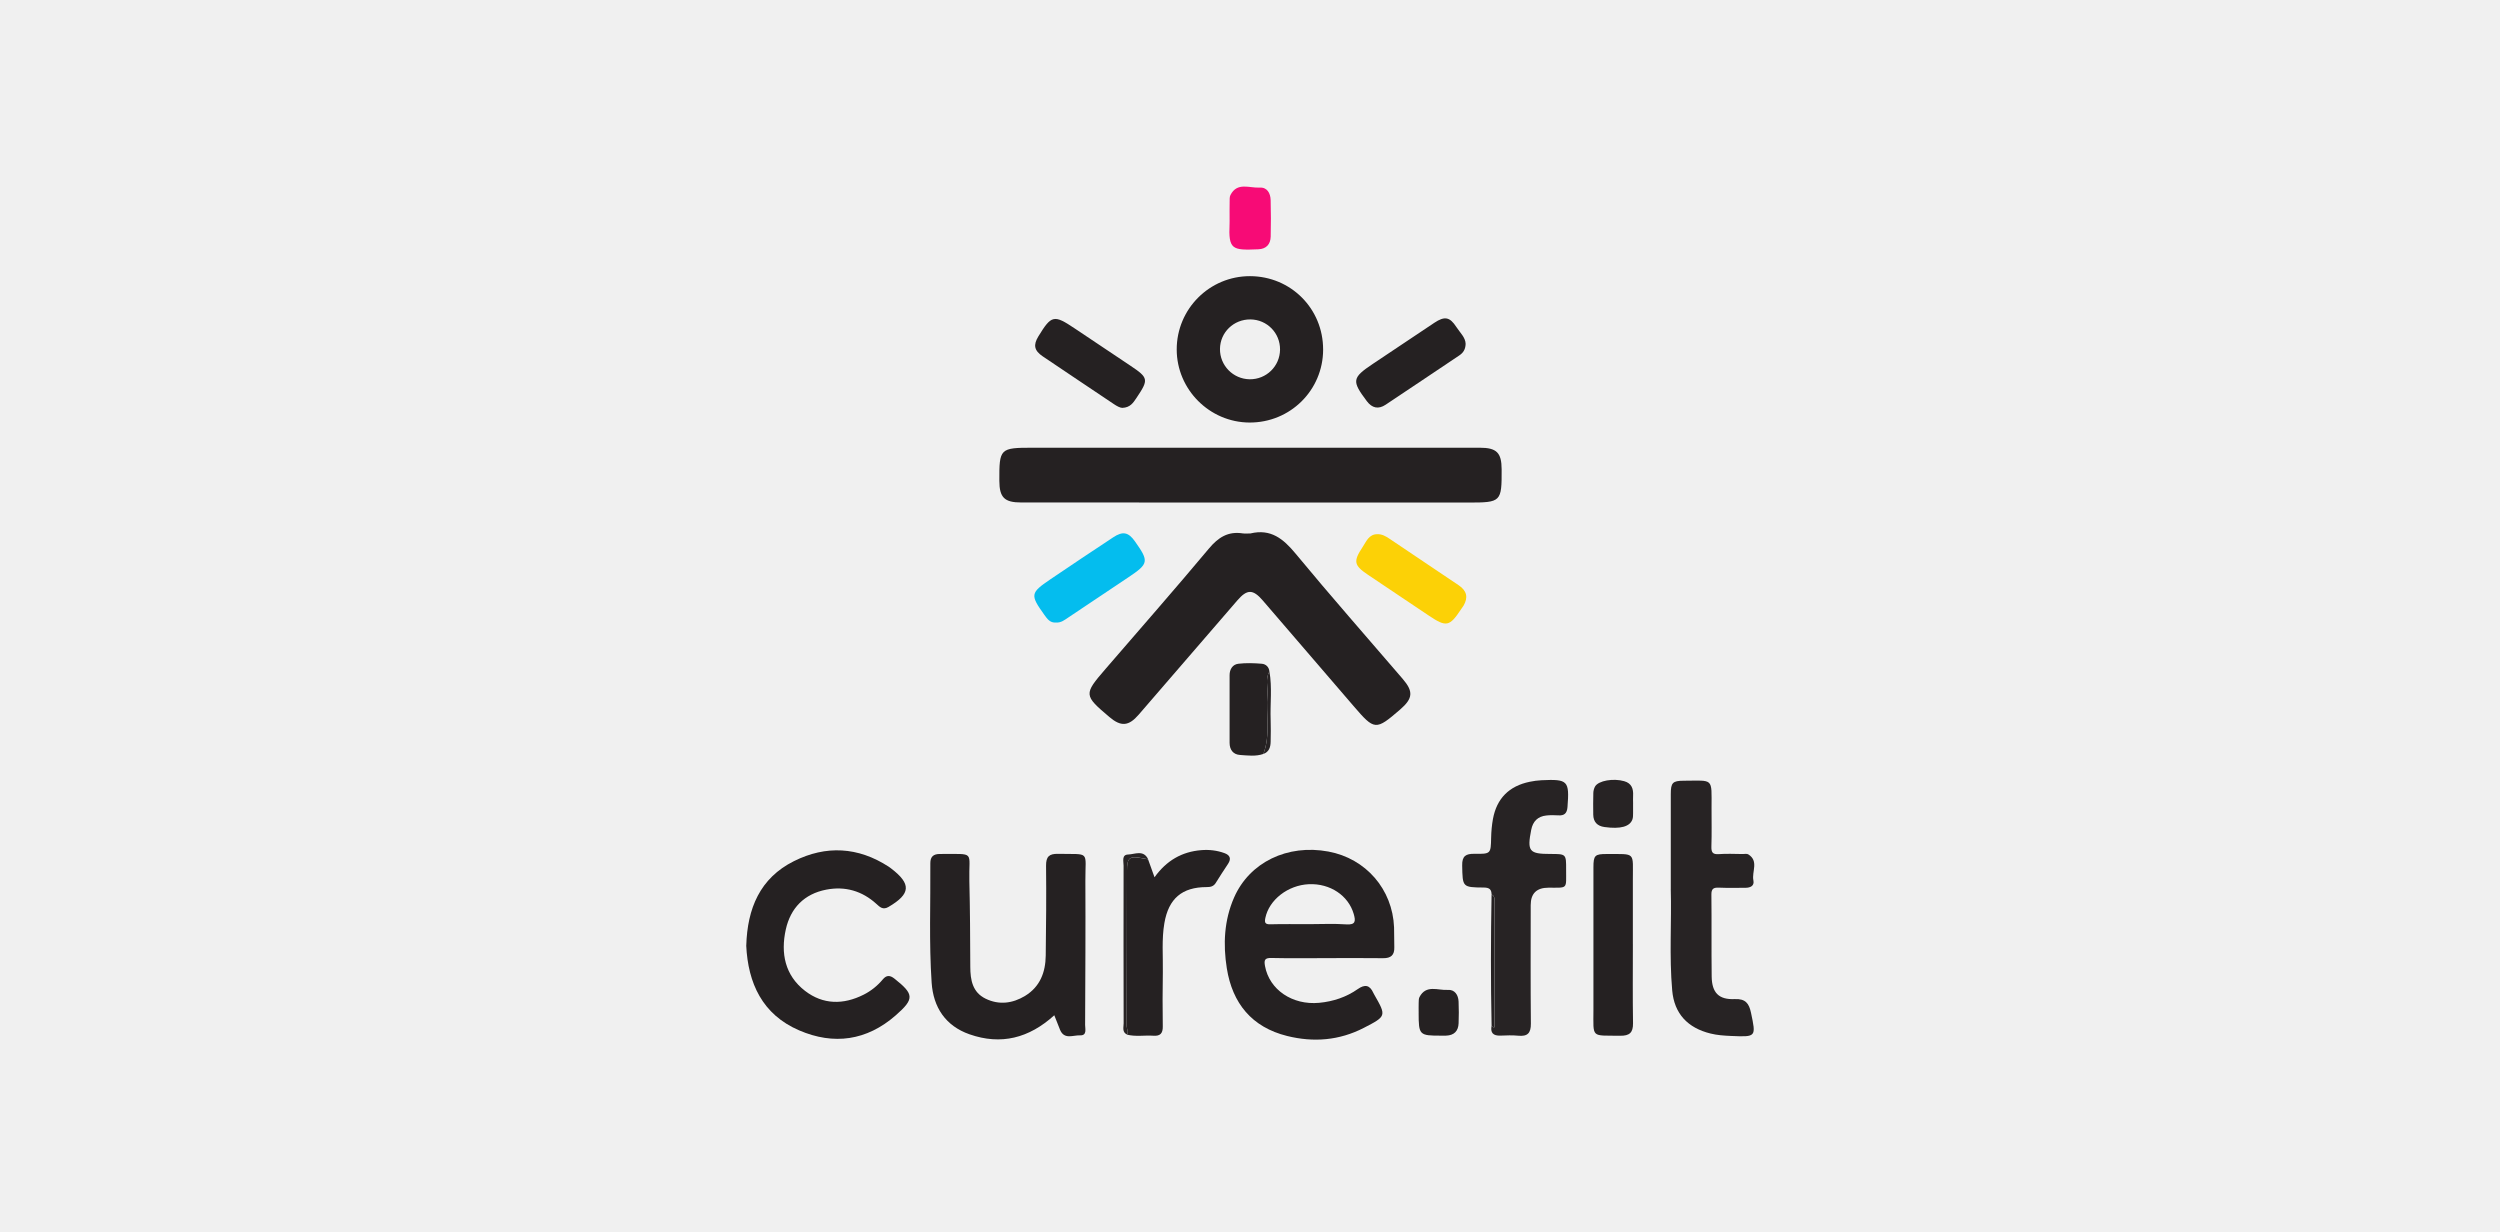
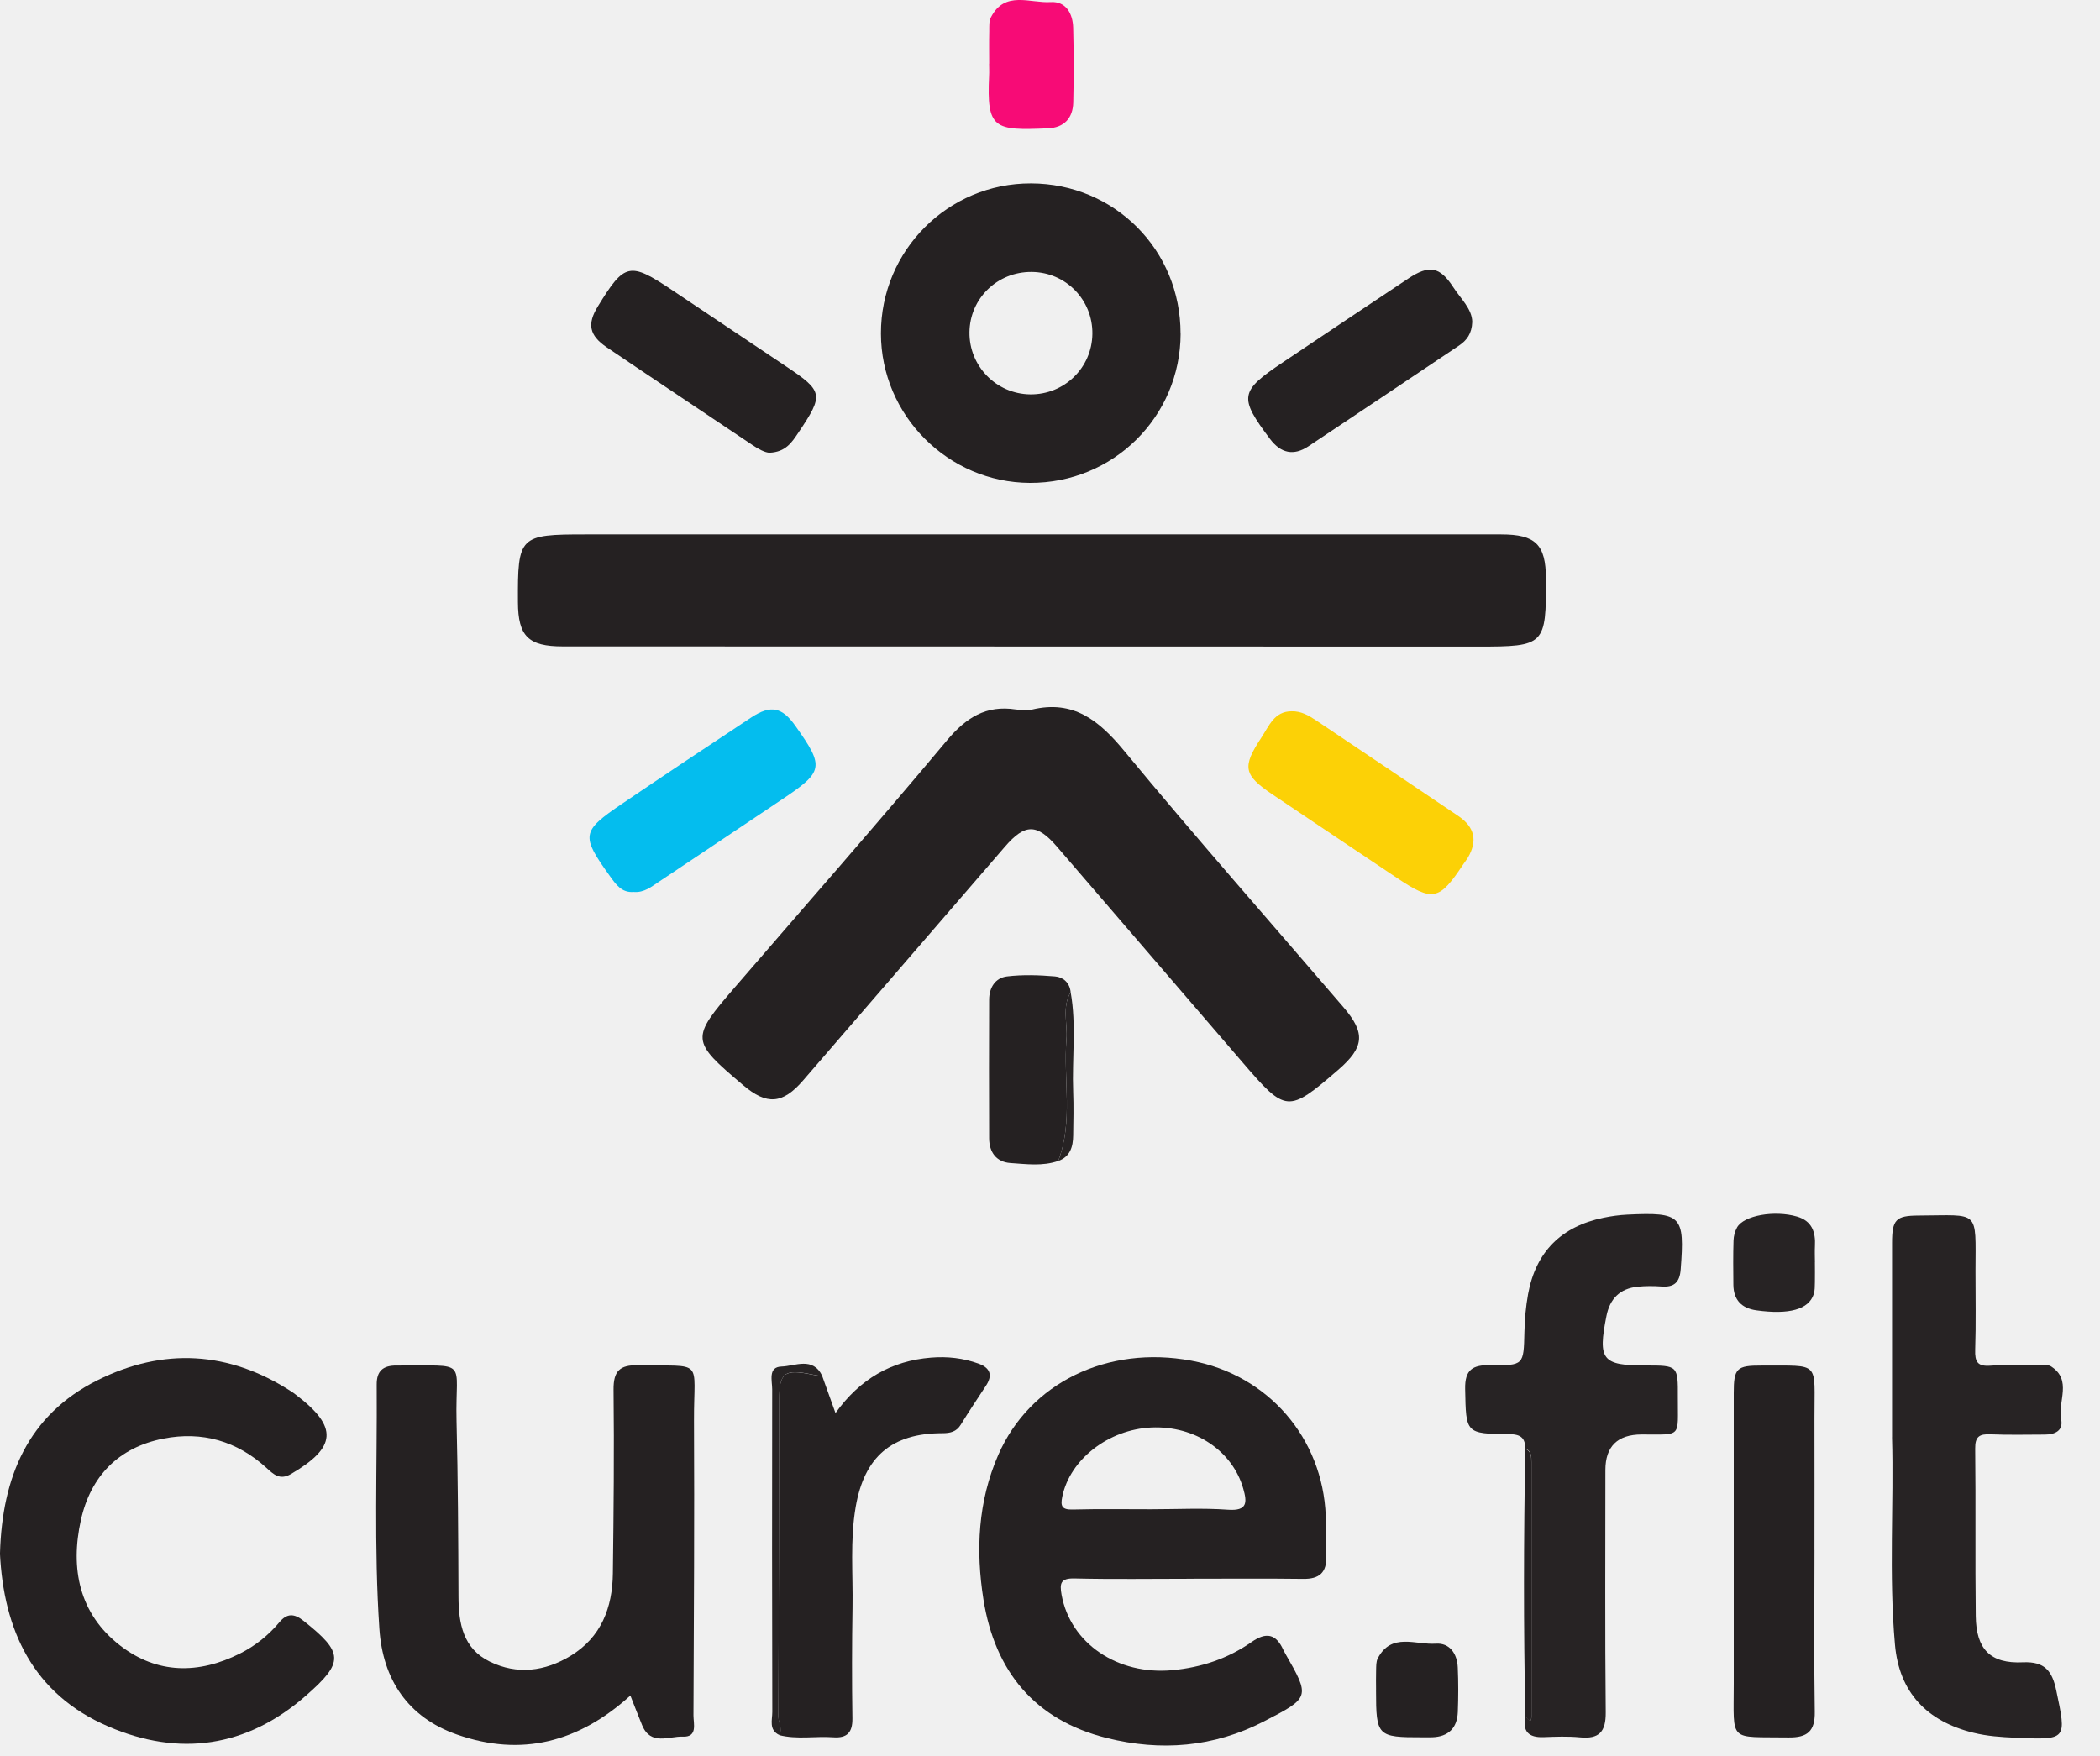
- <svg xmlns="http://www.w3.org/2000/svg" width="134" height="66" viewBox="0 0 134 66" fill="none">
-   <mask id="mask0_271_2820" style="mask-type:alpha" maskUnits="userSpaceOnUse" x="0" y="0" width="134" height="66">
-     <rect width="134" height="66" fill="#D9D9D9" />
-   </mask>
-   <g mask="url(#mask0_271_2820)">
- </g>
-   <g clip-path="url(#clip0_271_2820)">
-     <path d="M67.035 23.998C71.128 23.998 75.221 23.998 79.315 23.998C80.219 23.998 80.484 24.262 80.488 25.154C80.496 26.901 80.46 26.937 78.717 26.937C70.724 26.936 62.732 26.935 54.739 26.933C53.837 26.933 53.569 26.667 53.565 25.774C53.557 24.04 53.597 23.998 55.336 23.998C59.236 23.998 63.135 23.998 67.035 23.998Z" fill="#252122" />
-     <path d="M67.027 28.592C68.114 28.332 68.784 28.876 69.446 29.677C71.321 31.946 73.269 34.154 75.185 36.389C75.768 37.068 75.734 37.437 75.046 38.032C73.736 39.162 73.68 39.157 72.549 37.841C70.928 35.956 69.308 34.071 67.686 32.187C67.159 31.574 66.845 31.575 66.321 32.182C64.558 34.223 62.796 36.266 61.033 38.307C60.498 38.927 60.085 38.96 59.464 38.432C58.085 37.265 58.081 37.217 59.252 35.86C61.105 33.711 62.978 31.578 64.799 29.401C65.3 28.803 65.824 28.469 66.605 28.589C66.742 28.61 66.886 28.592 67.027 28.592Z" fill="#252122" />
-     <path d="M71.164 51.356C70.159 51.356 69.152 51.372 68.147 51.348C67.783 51.339 67.747 51.465 67.804 51.778C68.034 53.044 69.265 53.886 70.709 53.751C71.462 53.679 72.16 53.447 72.777 53.014C73.16 52.746 73.421 52.796 73.611 53.219C73.626 53.251 73.643 53.282 73.66 53.312C74.318 54.46 74.312 54.468 73.102 55.093C71.786 55.772 70.401 55.88 68.988 55.528C67.1 55.058 66.056 53.78 65.757 51.899C65.553 50.612 65.612 49.328 66.147 48.107C66.973 46.221 69.006 45.234 71.202 45.643C73.212 46.017 74.641 47.664 74.722 49.707C74.736 50.06 74.722 50.413 74.735 50.765C74.751 51.194 74.553 51.366 74.128 51.359C73.141 51.346 72.152 51.355 71.164 51.355V51.356ZM70.152 49.535C70.822 49.535 71.493 49.499 72.16 49.547C72.673 49.584 72.665 49.356 72.561 48.993C72.276 48 71.294 47.345 70.159 47.393C69.032 47.442 68.022 48.23 67.822 49.204C67.77 49.454 67.812 49.549 68.093 49.542C68.779 49.524 69.467 49.535 70.153 49.535H70.152Z" fill="#252122" />
-     <path d="M56.511 54.417C55.153 55.649 53.653 56.03 51.967 55.439C50.677 54.987 50.025 53.992 49.936 52.671C49.792 50.541 49.881 48.404 49.866 46.27C49.864 45.915 50.033 45.77 50.388 45.773C52.321 45.786 51.917 45.578 51.957 47.221C51.995 48.755 52.002 50.29 52.008 51.824C52.01 52.531 52.129 53.188 52.826 53.528C53.544 53.88 54.274 53.787 54.947 53.378C55.746 52.89 56.04 52.115 56.051 51.221C56.072 49.616 56.087 48.01 56.069 46.405C56.064 45.912 56.237 45.756 56.714 45.766C58.465 45.803 58.169 45.567 58.176 47.211C58.189 49.786 58.173 52.362 58.162 54.937C58.162 55.157 58.277 55.511 57.884 55.495C57.519 55.48 57.045 55.739 56.819 55.199C56.719 54.958 56.627 54.714 56.509 54.416L56.511 54.417Z" fill="#252122" />
-     <path d="M40 50.683C40.057 48.694 40.733 47.067 42.554 46.158C44.273 45.298 45.994 45.391 47.63 46.452C47.674 46.481 47.716 46.513 47.758 46.544C48.859 47.384 48.818 47.913 47.622 48.613C47.323 48.788 47.157 48.615 46.977 48.451C46.205 47.749 45.295 47.489 44.282 47.686C43.106 47.915 42.373 48.673 42.119 49.819C41.837 51.089 42.069 52.275 43.148 53.109C44.118 53.857 45.205 53.86 46.288 53.316C46.685 53.117 47.031 52.839 47.317 52.497C47.517 52.257 47.706 52.265 47.948 52.459C48.999 53.293 49.019 53.539 48.01 54.423C46.458 55.782 44.688 56.027 42.833 55.227C40.861 54.377 40.094 52.699 39.998 50.683H40Z" fill="#252122" />
-     <path d="M70.92 18.738C70.916 20.915 69.158 22.657 66.973 22.648C64.83 22.638 63.075 20.877 63.072 18.735C63.069 16.56 64.831 14.797 67.002 14.802C69.192 14.808 70.924 16.548 70.919 18.738H70.92ZM66.981 20.329C67.873 20.34 68.599 19.634 68.61 18.744C68.621 17.851 67.915 17.13 67.022 17.121C66.125 17.113 65.4 17.814 65.391 18.702C65.381 19.588 66.093 20.317 66.981 20.329Z" fill="#252122" />
-     <path d="M89.554 47.655C89.554 45.883 89.553 44.226 89.554 42.569C89.554 41.954 89.651 41.849 90.247 41.847C91.863 41.842 91.742 41.667 91.739 43.3C91.738 43.987 91.754 44.675 91.731 45.362C91.721 45.675 91.788 45.807 92.133 45.781C92.553 45.749 92.978 45.773 93.401 45.776C93.506 45.776 93.636 45.747 93.713 45.797C94.284 46.158 93.886 46.723 93.982 47.188C94.044 47.483 93.82 47.585 93.557 47.586C93.081 47.587 92.604 47.599 92.129 47.578C91.845 47.567 91.727 47.636 91.731 47.951C91.748 49.414 91.728 50.877 91.746 52.34C91.757 53.208 92.125 53.59 92.981 53.551C93.56 53.525 93.749 53.785 93.854 54.286C94.128 55.587 94.14 55.586 92.782 55.527C92.413 55.511 92.046 55.487 91.683 55.397C90.464 55.097 89.74 54.337 89.63 53.088C89.466 51.243 89.604 49.389 89.553 47.655H89.554Z" fill="#272324" />
-     <path d="M79.949 47.95C79.945 47.677 79.837 47.575 79.536 47.572C78.373 47.563 78.397 47.548 78.373 46.39C78.362 45.875 78.575 45.758 79.032 45.764C79.913 45.776 79.905 45.76 79.925 44.901C79.932 44.567 79.962 44.23 80.021 43.903C80.222 42.798 80.887 42.13 81.995 41.903C82.2 41.86 82.412 41.831 82.622 41.821C84.046 41.754 84.125 41.846 84.018 43.255C83.992 43.595 83.848 43.727 83.517 43.703C83.307 43.689 83.094 43.688 82.886 43.71C82.425 43.758 82.162 44.024 82.073 44.479C81.847 45.628 81.959 45.772 83.101 45.772C83.944 45.772 83.948 45.772 83.944 46.604C83.939 47.677 84.066 47.578 82.997 47.58C82.363 47.58 82.046 47.891 82.046 48.513C82.046 50.628 82.034 52.743 82.055 54.858C82.061 55.371 81.882 55.564 81.377 55.514C81.063 55.483 80.743 55.497 80.426 55.509C80.031 55.524 79.868 55.356 79.954 54.963C80.13 55.193 80.109 55.014 80.109 54.887C80.109 52.693 80.109 50.499 80.109 48.305C80.109 48.163 80.113 48.019 79.952 47.948L79.949 47.95Z" fill="#272324" />
-     <path d="M61.536 46.057C61.641 46.349 61.745 46.641 61.882 47.021C62.525 46.126 63.349 45.652 64.385 45.568C64.813 45.533 65.228 45.581 65.631 45.727C65.93 45.836 66.005 46.025 65.825 46.3C65.603 46.639 65.378 46.975 65.166 47.321C65.048 47.513 64.888 47.548 64.677 47.548C63.352 47.549 62.636 48.167 62.411 49.478C62.26 50.353 62.343 51.236 62.328 52.115C62.312 53.083 62.311 54.053 62.325 55.022C62.33 55.389 62.185 55.541 61.825 55.515C61.353 55.481 60.876 55.577 60.407 55.457C60.501 55.289 60.383 55.129 60.384 54.962C60.398 52.204 60.401 49.447 60.406 46.689C60.407 45.96 60.537 45.861 61.276 46.014C61.361 46.032 61.448 46.043 61.533 46.058L61.536 46.057Z" fill="#252122" />
-     <path d="M87.522 50.608C87.522 52.02 87.507 53.431 87.53 54.842C87.538 55.355 87.337 55.523 86.841 55.516C85.257 55.493 85.408 55.673 85.408 54.113C85.408 51.574 85.408 49.033 85.408 46.494C85.408 45.846 85.481 45.772 86.141 45.775C87.704 45.783 87.516 45.64 87.521 47.171C87.526 48.317 87.521 49.463 87.521 50.609L87.522 50.608Z" fill="#252122" />
-     <path d="M73.832 28.632C74.076 28.627 74.273 28.74 74.466 28.869C75.709 29.705 76.953 30.536 78.193 31.375C78.624 31.667 78.701 32.024 78.446 32.464C78.411 32.524 78.365 32.579 78.326 32.638C77.692 33.596 77.528 33.629 76.575 32.99C75.493 32.264 74.408 31.541 73.326 30.811C72.569 30.301 72.524 30.095 73.039 29.317C73.235 29.022 73.372 28.631 73.832 28.632Z" fill="#FCD106" />
-     <path d="M56.596 33.367C56.285 33.394 56.133 33.173 55.976 32.955C55.211 31.886 55.222 31.783 56.292 31.057C57.413 30.295 58.543 29.545 59.673 28.797C60.185 28.459 60.484 28.524 60.833 29.018C61.597 30.097 61.575 30.212 60.473 30.949C59.405 31.662 58.34 32.38 57.271 33.091C57.068 33.225 56.872 33.392 56.596 33.367Z" fill="#04BDEE" />
-     <path d="M60.156 21.863C60.03 21.858 59.864 21.768 59.701 21.658C58.432 20.805 57.158 19.958 55.891 19.101C55.431 18.79 55.374 18.492 55.657 18.03C56.358 16.884 56.489 16.856 57.605 17.604C58.598 18.269 59.592 18.934 60.585 19.598C61.565 20.254 61.58 20.34 60.91 21.337C60.74 21.589 60.58 21.844 60.157 21.862L60.156 21.863Z" fill="#252122" />
-     <path d="M78.558 18.434C78.547 18.748 78.414 18.92 78.212 19.055C76.897 19.934 75.586 20.819 74.268 21.694C73.883 21.949 73.545 21.879 73.261 21.501C72.443 20.41 72.465 20.253 73.593 19.498C74.689 18.765 75.784 18.03 76.881 17.301C77.431 16.935 77.708 16.982 78.062 17.529C78.26 17.832 78.552 18.093 78.558 18.434Z" fill="#252122" />
-     <path d="M67.715 40.412C67.304 40.554 66.88 40.494 66.465 40.466C66.097 40.442 65.909 40.187 65.906 39.821C65.901 38.61 65.902 37.4 65.906 36.19C65.906 35.873 66.067 35.614 66.375 35.577C66.789 35.528 67.215 35.542 67.632 35.577C67.842 35.594 68.017 35.742 68.041 35.991C67.81 36.384 67.963 36.812 67.931 37.223C67.847 38.285 68.113 39.371 67.715 40.413V40.412Z" fill="#252122" />
-     <path d="M65.906 11.665C65.906 11.382 65.902 11.1 65.909 10.819C65.911 10.697 65.899 10.557 65.952 10.455C66.315 9.743 66.978 10.089 67.516 10.055C67.918 10.029 68.097 10.354 68.107 10.727C68.124 11.38 68.125 12.034 68.109 12.686C68.098 13.098 67.868 13.344 67.446 13.362C66.039 13.422 65.838 13.385 65.905 11.984C65.911 11.878 65.905 11.772 65.905 11.666L65.906 11.665Z" fill="#F70B76" />
-     <path d="M76.04 54.285C76.04 54.108 76.035 53.933 76.041 53.756C76.046 53.651 76.038 53.532 76.084 53.444C76.44 52.757 77.082 53.096 77.603 53.059C77.97 53.032 78.165 53.324 78.18 53.685C78.197 54.072 78.196 54.461 78.181 54.849C78.165 55.267 77.938 55.495 77.513 55.51C77.425 55.513 77.336 55.511 77.248 55.511C76.071 55.513 76.04 55.481 76.039 54.284L76.04 54.285Z" fill="#252122" />
-     <path d="M87.533 43.069C87.533 43.245 87.537 43.419 87.533 43.595C87.53 43.7 87.534 43.81 87.502 43.908C87.371 44.308 86.858 44.449 86 44.329C85.614 44.275 85.403 44.058 85.398 43.662C85.394 43.276 85.39 42.89 85.402 42.504C85.405 42.387 85.438 42.258 85.495 42.157C85.673 41.841 86.479 41.703 87.062 41.873C87.457 41.987 87.555 42.279 87.534 42.647C87.527 42.787 87.533 42.928 87.534 43.069H87.533Z" fill="#272324" />
-     <path d="M61.536 46.054C61.45 46.041 61.363 46.029 61.278 46.011C60.539 45.857 60.41 45.958 60.408 46.686C60.403 49.443 60.4 52.201 60.386 54.958C60.386 55.126 60.503 55.286 60.41 55.454C60.131 55.319 60.227 55.061 60.227 54.85C60.22 52.032 60.219 49.215 60.224 46.398C60.224 46.173 60.11 45.813 60.466 45.802C60.825 45.792 61.288 45.533 61.538 46.052L61.536 46.054Z" fill="#272324" />
-     <path d="M79.949 47.951C80.11 48.022 80.106 48.166 80.106 48.308C80.106 50.502 80.106 52.696 80.106 54.89C80.106 55.017 80.127 55.196 79.95 54.966C79.9 52.628 79.906 50.29 79.948 47.951H79.949Z" fill="#252122" />
-     <path d="M67.715 40.413C68.113 39.372 67.847 38.285 67.931 37.222C67.963 36.812 67.81 36.383 68.041 35.99C68.196 36.855 68.074 37.727 68.107 38.594C68.122 38.978 68.113 39.362 68.107 39.747C68.103 40.04 68.029 40.301 67.714 40.413H67.715Z" fill="#272324" />
-   </g>
-   <defs>
-     <clipPath id="clip0_271_2820">
-       <rect width="54.03" height="45.726" fill="white" transform="translate(40 10)" />
-     </clipPath>
-   </defs>
+ <svg xmlns="http://www.w3.org/2000/svg" width="55" height="46" viewBox="0 0 55 46" fill="none">
+   <path d="M27.035 14C31.128 14 35.221 14 39.315 14C40.219 14 40.484 14.264 40.489 15.156C40.496 16.903 40.46 16.939 38.717 16.939C30.724 16.938 22.732 16.936 14.739 16.934C13.837 16.934 13.569 16.669 13.565 15.775C13.557 14.041 13.597 14 15.336 14C19.236 14 23.135 14 27.035 14Z" fill="#252122" />
+   <path d="M27.028 18.589C28.114 18.329 28.784 18.873 29.446 19.674C31.321 21.943 33.269 24.151 35.186 26.386C35.768 27.065 35.734 27.434 35.046 28.029C33.736 29.159 33.68 29.154 32.549 27.838C30.928 25.953 29.308 24.068 27.686 22.184C27.159 21.571 26.845 21.572 26.321 22.179C24.558 24.22 22.797 26.263 21.034 28.304C20.499 28.924 20.086 28.957 19.464 28.429C18.086 27.262 18.081 27.214 19.252 25.857C21.106 23.708 22.979 21.575 24.8 19.398C25.301 18.8 25.824 18.466 26.605 18.586C26.743 18.607 26.887 18.589 27.028 18.589Z" fill="#252122" />
+   <path d="M31.164 41.359C30.159 41.359 29.152 41.375 28.147 41.351C27.783 41.342 27.747 41.468 27.804 41.781C28.034 43.047 29.265 43.889 30.709 43.753C31.462 43.682 32.16 43.45 32.778 43.017C33.16 42.749 33.42 42.799 33.611 43.222C33.626 43.253 33.643 43.285 33.66 43.315C34.318 44.463 34.312 44.471 33.102 45.096C31.786 45.775 30.401 45.883 28.988 45.531C27.1 45.061 26.056 43.783 25.757 41.902C25.553 40.614 25.612 39.331 26.147 38.11C26.973 36.224 29.006 35.237 31.202 35.646C33.212 36.02 34.641 37.667 34.722 39.71C34.736 40.063 34.722 40.415 34.735 40.768C34.751 41.197 34.553 41.369 34.128 41.362C33.141 41.349 32.153 41.358 31.164 41.358V41.359ZM30.152 39.538C30.822 39.538 31.494 39.502 32.16 39.55C32.673 39.587 32.665 39.359 32.561 38.996C32.276 38.003 31.294 37.347 30.159 37.396C29.032 37.445 28.022 38.233 27.822 39.207C27.77 39.457 27.812 39.552 28.093 39.545C28.779 39.527 29.467 39.538 30.154 39.538H30.152Z" fill="#252122" />
+   <path d="M16.511 44.417C15.153 45.649 13.653 46.03 11.966 45.439C10.677 44.987 10.025 43.992 9.936 42.671C9.792 40.541 9.881 38.404 9.866 36.27C9.864 35.914 10.033 35.77 10.388 35.773C12.321 35.786 11.917 35.578 11.957 37.221C11.995 38.755 12.002 40.289 12.008 41.824C12.01 42.531 12.129 43.188 12.826 43.528C13.544 43.88 14.274 43.786 14.946 43.377C15.746 42.89 16.04 42.115 16.051 41.221C16.072 39.616 16.087 38.01 16.069 36.405C16.064 35.912 16.237 35.755 16.713 35.766C18.465 35.803 18.169 35.567 18.176 37.211C18.189 39.786 18.173 42.362 18.162 44.937C18.162 45.157 18.277 45.511 17.884 45.495C17.518 45.48 17.045 45.739 16.819 45.199C16.719 44.958 16.627 44.713 16.509 44.416L16.511 44.417Z" fill="#252122" />
+   <path d="M0 40.684C0.057 38.694 0.733 37.067 2.554 36.158C4.274 35.299 5.994 35.391 7.63 36.453C7.674 36.481 7.716 36.513 7.758 36.545C8.86 37.385 8.818 37.914 7.622 38.614C7.323 38.789 7.157 38.616 6.977 38.452C6.205 37.749 5.295 37.49 4.282 37.687C3.106 37.916 2.373 38.673 2.119 39.819C1.837 41.09 2.069 42.276 3.149 43.11C4.118 43.858 5.205 43.861 6.288 43.316C6.685 43.117 7.031 42.84 7.317 42.498C7.517 42.258 7.706 42.266 7.948 42.459C8.999 43.294 9.019 43.54 8.01 44.423C6.458 45.783 4.688 46.027 2.833 45.227C0.861 44.378 0.094 42.7 -0.002 40.684H0Z" fill="#252122" />
+   <path d="M30.921 8.74C30.916 10.917 29.158 12.66 26.973 12.65C24.83 12.641 23.075 10.879 23.072 8.737C23.069 6.562 24.831 4.799 27.002 4.805C29.192 4.81 30.924 6.551 30.919 8.74H30.921ZM26.981 10.331C27.873 10.342 28.599 9.636 28.61 8.747C28.621 7.854 27.915 7.132 27.022 7.124C26.125 7.115 25.4 7.816 25.391 8.704C25.381 9.591 26.093 10.32 26.981 10.331Z" fill="#252122" />
+   <path d="M49.554 37.651C49.554 35.879 49.553 34.222 49.554 32.565C49.554 31.951 49.651 31.846 50.247 31.844C51.863 31.838 51.742 31.664 51.739 33.296C51.738 33.984 51.754 34.671 51.731 35.359C51.721 35.671 51.788 35.804 52.133 35.777C52.553 35.745 52.978 35.77 53.401 35.772C53.506 35.772 53.636 35.743 53.713 35.793C54.284 36.154 53.886 36.719 53.982 37.184C54.044 37.48 53.82 37.581 53.557 37.582C53.081 37.583 52.604 37.595 52.129 37.575C51.845 37.563 51.727 37.632 51.731 37.948C51.748 39.411 51.728 40.874 51.746 42.337C51.757 43.204 52.125 43.587 52.981 43.547C53.56 43.521 53.749 43.782 53.854 44.283C54.128 45.584 54.14 45.583 52.782 45.523C52.413 45.507 52.046 45.483 51.683 45.393C50.464 45.093 49.74 44.334 49.63 43.084C49.466 41.239 49.604 39.385 49.553 37.651H49.554Z" fill="#272324" />
+   <path d="M39.949 37.95C39.945 37.676 39.837 37.575 39.536 37.571C38.373 37.562 38.397 37.547 38.373 36.389C38.362 35.874 38.575 35.757 39.032 35.763C39.913 35.776 39.905 35.759 39.925 34.9C39.932 34.566 39.962 34.229 40.021 33.902C40.223 32.797 40.887 32.13 41.995 31.902C42.2 31.859 42.412 31.83 42.622 31.82C44.046 31.753 44.125 31.846 44.018 33.255C43.992 33.595 43.848 33.726 43.517 33.703C43.307 33.688 43.094 33.687 42.886 33.709C42.425 33.758 42.162 34.024 42.073 34.478C41.846 35.627 41.959 35.772 43.101 35.772C43.944 35.772 43.948 35.772 43.944 36.603C43.939 37.676 44.066 37.578 42.997 37.579C42.363 37.58 42.046 37.891 42.046 38.512C42.046 40.628 42.034 42.742 42.055 44.858C42.06 45.37 41.882 45.563 41.377 45.513C41.063 45.483 40.743 45.496 40.426 45.508C40.031 45.523 39.868 45.355 39.953 44.962C40.13 45.192 40.109 45.013 40.109 44.886C40.109 42.692 40.109 40.498 40.109 38.304C40.109 38.163 40.113 38.019 39.952 37.947L39.949 37.95Z" fill="#272324" />
+   <path d="M21.536 36.054C21.641 36.346 21.745 36.639 21.882 37.018C22.525 36.123 23.349 35.649 24.385 35.566C24.813 35.531 25.229 35.578 25.631 35.724C25.93 35.834 26.005 36.022 25.825 36.298C25.604 36.637 25.378 36.972 25.166 37.318C25.049 37.511 24.889 37.546 24.677 37.546C23.353 37.547 22.637 38.164 22.411 39.476C22.26 40.351 22.343 41.233 22.328 42.112C22.312 43.081 22.311 44.05 22.325 45.019C22.33 45.386 22.185 45.538 21.825 45.512C21.354 45.478 20.876 45.574 20.408 45.455C20.501 45.286 20.383 45.126 20.384 44.959C20.398 42.201 20.401 39.444 20.407 36.686C20.408 35.958 20.537 35.858 21.276 36.012C21.361 36.03 21.448 36.04 21.534 36.055L21.536 36.054Z" fill="#252122" />
+   <path d="M47.523 40.608C47.523 42.019 47.507 43.43 47.53 44.841C47.539 45.355 47.337 45.522 46.842 45.516C45.257 45.492 45.408 45.672 45.408 44.112C45.408 41.573 45.408 39.032 45.408 36.493C45.408 35.845 45.481 35.771 46.141 35.774C47.704 35.782 47.516 35.639 47.522 37.17C47.526 38.316 47.522 39.462 47.522 40.609L47.523 40.608Z" fill="#252122" />
+   <path d="M33.831 18.633C34.076 18.628 34.273 18.741 34.466 18.87C35.709 19.706 36.953 20.537 38.193 21.376C38.624 21.668 38.701 22.025 38.446 22.465C38.411 22.525 38.365 22.58 38.326 22.638C37.692 23.597 37.527 23.63 36.575 22.991C35.492 22.264 34.408 21.542 33.326 20.812C32.569 20.302 32.524 20.096 33.039 19.318C33.235 19.023 33.372 18.632 33.831 18.633Z" fill="#FCD106" />
+   <path d="M16.596 23.367C16.285 23.393 16.133 23.173 15.976 22.955C15.211 21.886 15.222 21.783 16.292 21.056C17.413 20.295 18.543 19.545 19.673 18.797C20.185 18.459 20.484 18.523 20.833 19.018C21.597 20.096 21.575 20.212 20.473 20.948C19.405 21.661 18.34 22.379 17.271 23.09C17.068 23.225 16.872 23.391 16.596 23.367Z" fill="#04BDEE" />
+   <path d="M20.156 11.861C20.03 11.855 19.864 11.765 19.701 11.655C18.432 10.802 17.159 9.956 15.892 9.099C15.431 8.787 15.374 8.49 15.657 8.028C16.358 6.882 16.489 6.853 17.605 7.601C18.598 8.266 19.592 8.931 20.585 9.596C21.565 10.251 21.58 10.337 20.91 11.334C20.74 11.586 20.58 11.841 20.157 11.86L20.156 11.861Z" fill="#252122" />
+   <path d="M38.559 8.432C38.547 8.745 38.414 8.917 38.212 9.053C36.898 9.932 35.586 10.816 34.268 11.692C33.884 11.947 33.546 11.877 33.262 11.499C32.443 10.408 32.465 10.251 33.593 9.496C34.689 8.762 35.784 8.027 36.882 7.298C37.431 6.933 37.708 6.98 38.063 7.526C38.26 7.829 38.552 8.091 38.559 8.432Z" fill="#252122" />
+   <path d="M27.715 30.414C27.304 30.556 26.88 30.495 26.465 30.468C26.097 30.443 25.909 30.188 25.906 29.823C25.901 28.612 25.902 27.401 25.906 26.191C25.906 25.875 26.066 25.616 26.375 25.579C26.789 25.529 27.215 25.544 27.632 25.579C27.842 25.596 28.017 25.743 28.041 25.992C27.81 26.385 27.963 26.813 27.931 27.224C27.847 28.287 28.113 29.372 27.715 30.415V30.414Z" fill="#252122" />
+   <path d="M25.907 1.665C25.907 1.382 25.902 1.1 25.909 0.818C25.911 0.696 25.899 0.557 25.952 0.455C26.315 -0.257 26.977 0.088 27.516 0.054C27.918 0.029 28.097 0.354 28.107 0.727C28.124 1.38 28.125 2.033 28.109 2.686C28.098 3.098 27.868 3.344 27.446 3.362C26.039 3.422 25.838 3.385 25.905 1.984C25.911 1.878 25.905 1.772 25.905 1.666L25.907 1.665Z" fill="#F70B76" />
+   <path d="M36.04 44.286C36.04 44.109 36.035 43.933 36.041 43.756C36.045 43.651 36.038 43.533 36.084 43.445C36.44 42.757 37.081 43.096 37.603 43.059C37.97 43.033 38.165 43.324 38.18 43.685C38.197 44.073 38.196 44.462 38.181 44.849C38.165 45.268 37.937 45.496 37.513 45.511C37.425 45.514 37.336 45.512 37.248 45.512C36.071 45.514 36.04 45.482 36.039 44.285L36.04 44.286Z" fill="#252122" />
+   <path d="M47.533 33.066C47.533 33.242 47.537 33.417 47.533 33.593C47.53 33.697 47.534 33.807 47.502 33.905C47.371 34.305 46.858 34.446 46 34.327C45.614 34.273 45.403 34.055 45.398 33.659C45.394 33.274 45.39 32.887 45.402 32.501C45.405 32.384 45.438 32.256 45.495 32.154C45.673 31.838 46.479 31.701 47.062 31.87C47.457 31.984 47.555 32.276 47.534 32.644C47.527 32.784 47.533 32.925 47.534 33.066H47.533Z" fill="#272324" />
+   <path d="M21.535 36.052C21.45 36.039 21.363 36.027 21.278 36.009C20.539 35.855 20.409 35.956 20.408 36.684C20.403 39.441 20.4 42.199 20.386 44.956C20.386 45.123 20.503 45.283 20.409 45.452C20.131 45.317 20.227 45.059 20.227 44.848C20.22 42.03 20.219 39.213 20.224 36.396C20.224 36.171 20.11 35.811 20.466 35.8C20.825 35.79 21.288 35.531 21.538 36.05L21.535 36.052Z" fill="#272324" />
+   <path d="M39.949 37.953C40.11 38.024 40.106 38.168 40.106 38.31C40.106 40.504 40.106 42.698 40.106 44.892C40.106 45.019 40.127 45.198 39.95 44.968C39.9 42.63 39.906 40.292 39.948 37.953H39.949Z" fill="#252122" />
+   <path d="M27.715 30.415C28.113 29.374 27.847 28.287 27.931 27.224C27.963 26.813 27.81 26.385 28.041 25.992C28.196 26.857 28.074 27.729 28.107 28.596C28.122 28.98 28.113 29.364 28.107 29.749C28.103 30.042 28.03 30.303 27.714 30.415H27.715Z" fill="#272324" />
</svg>
